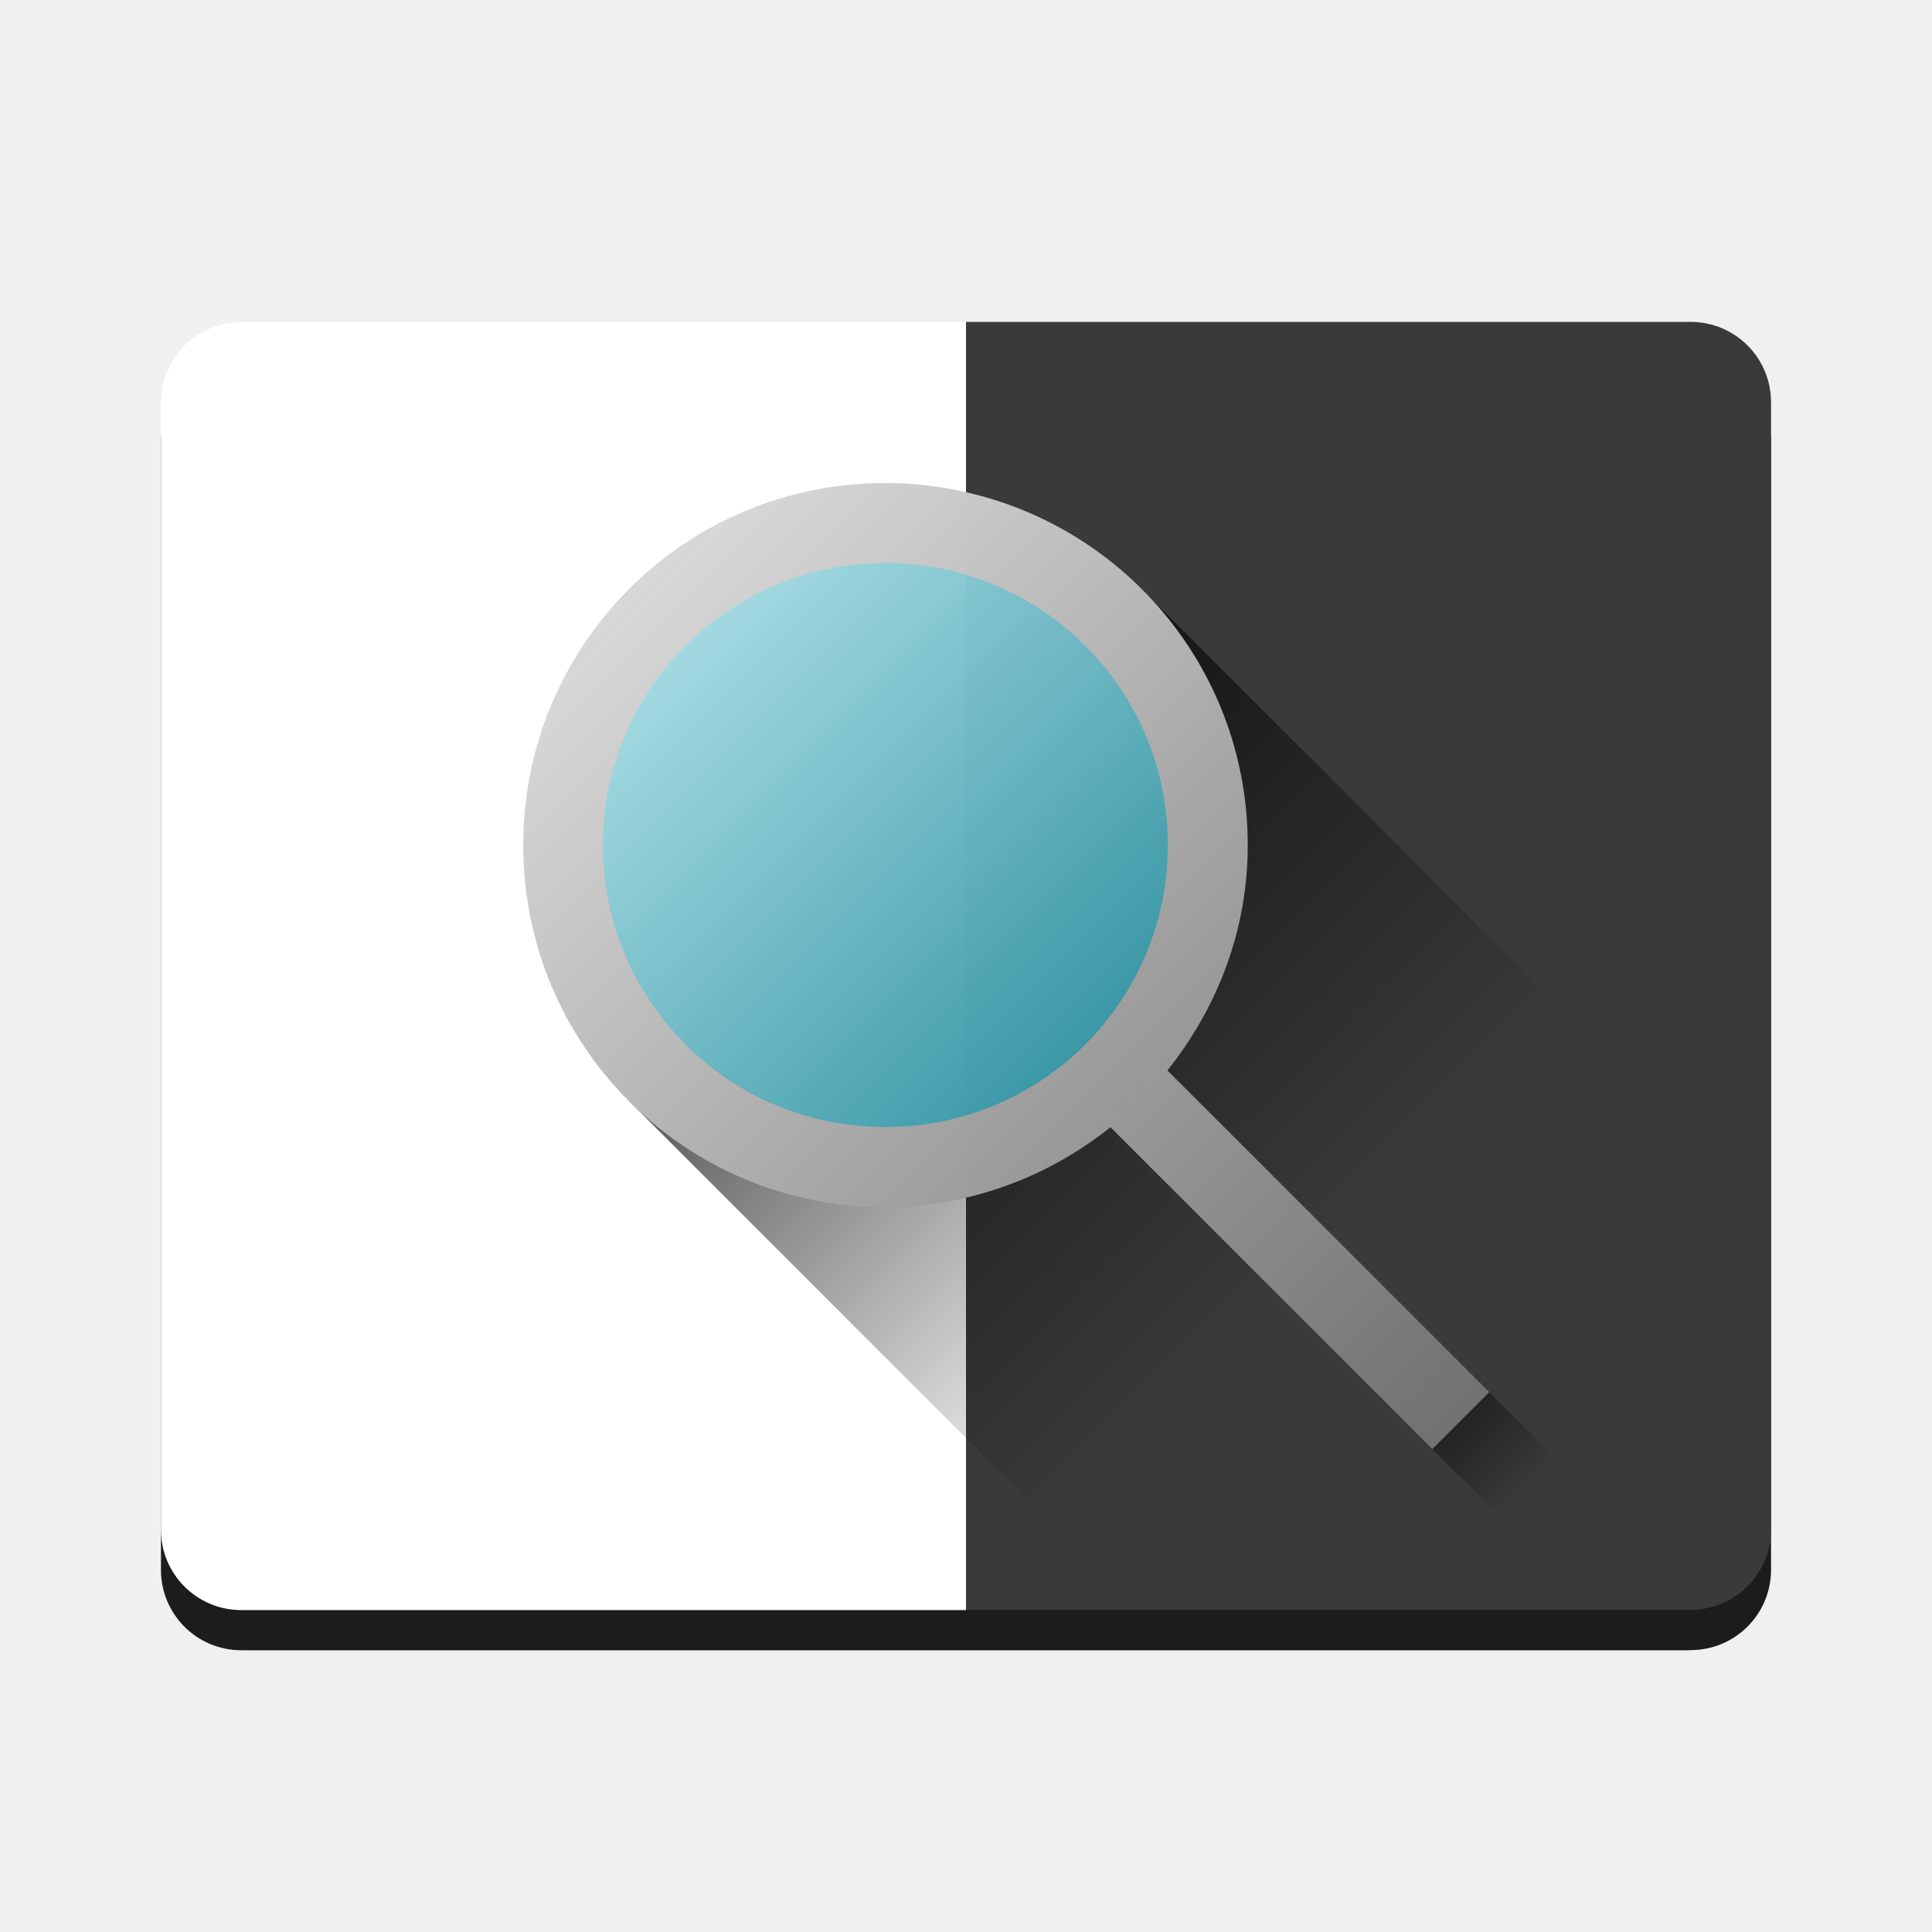
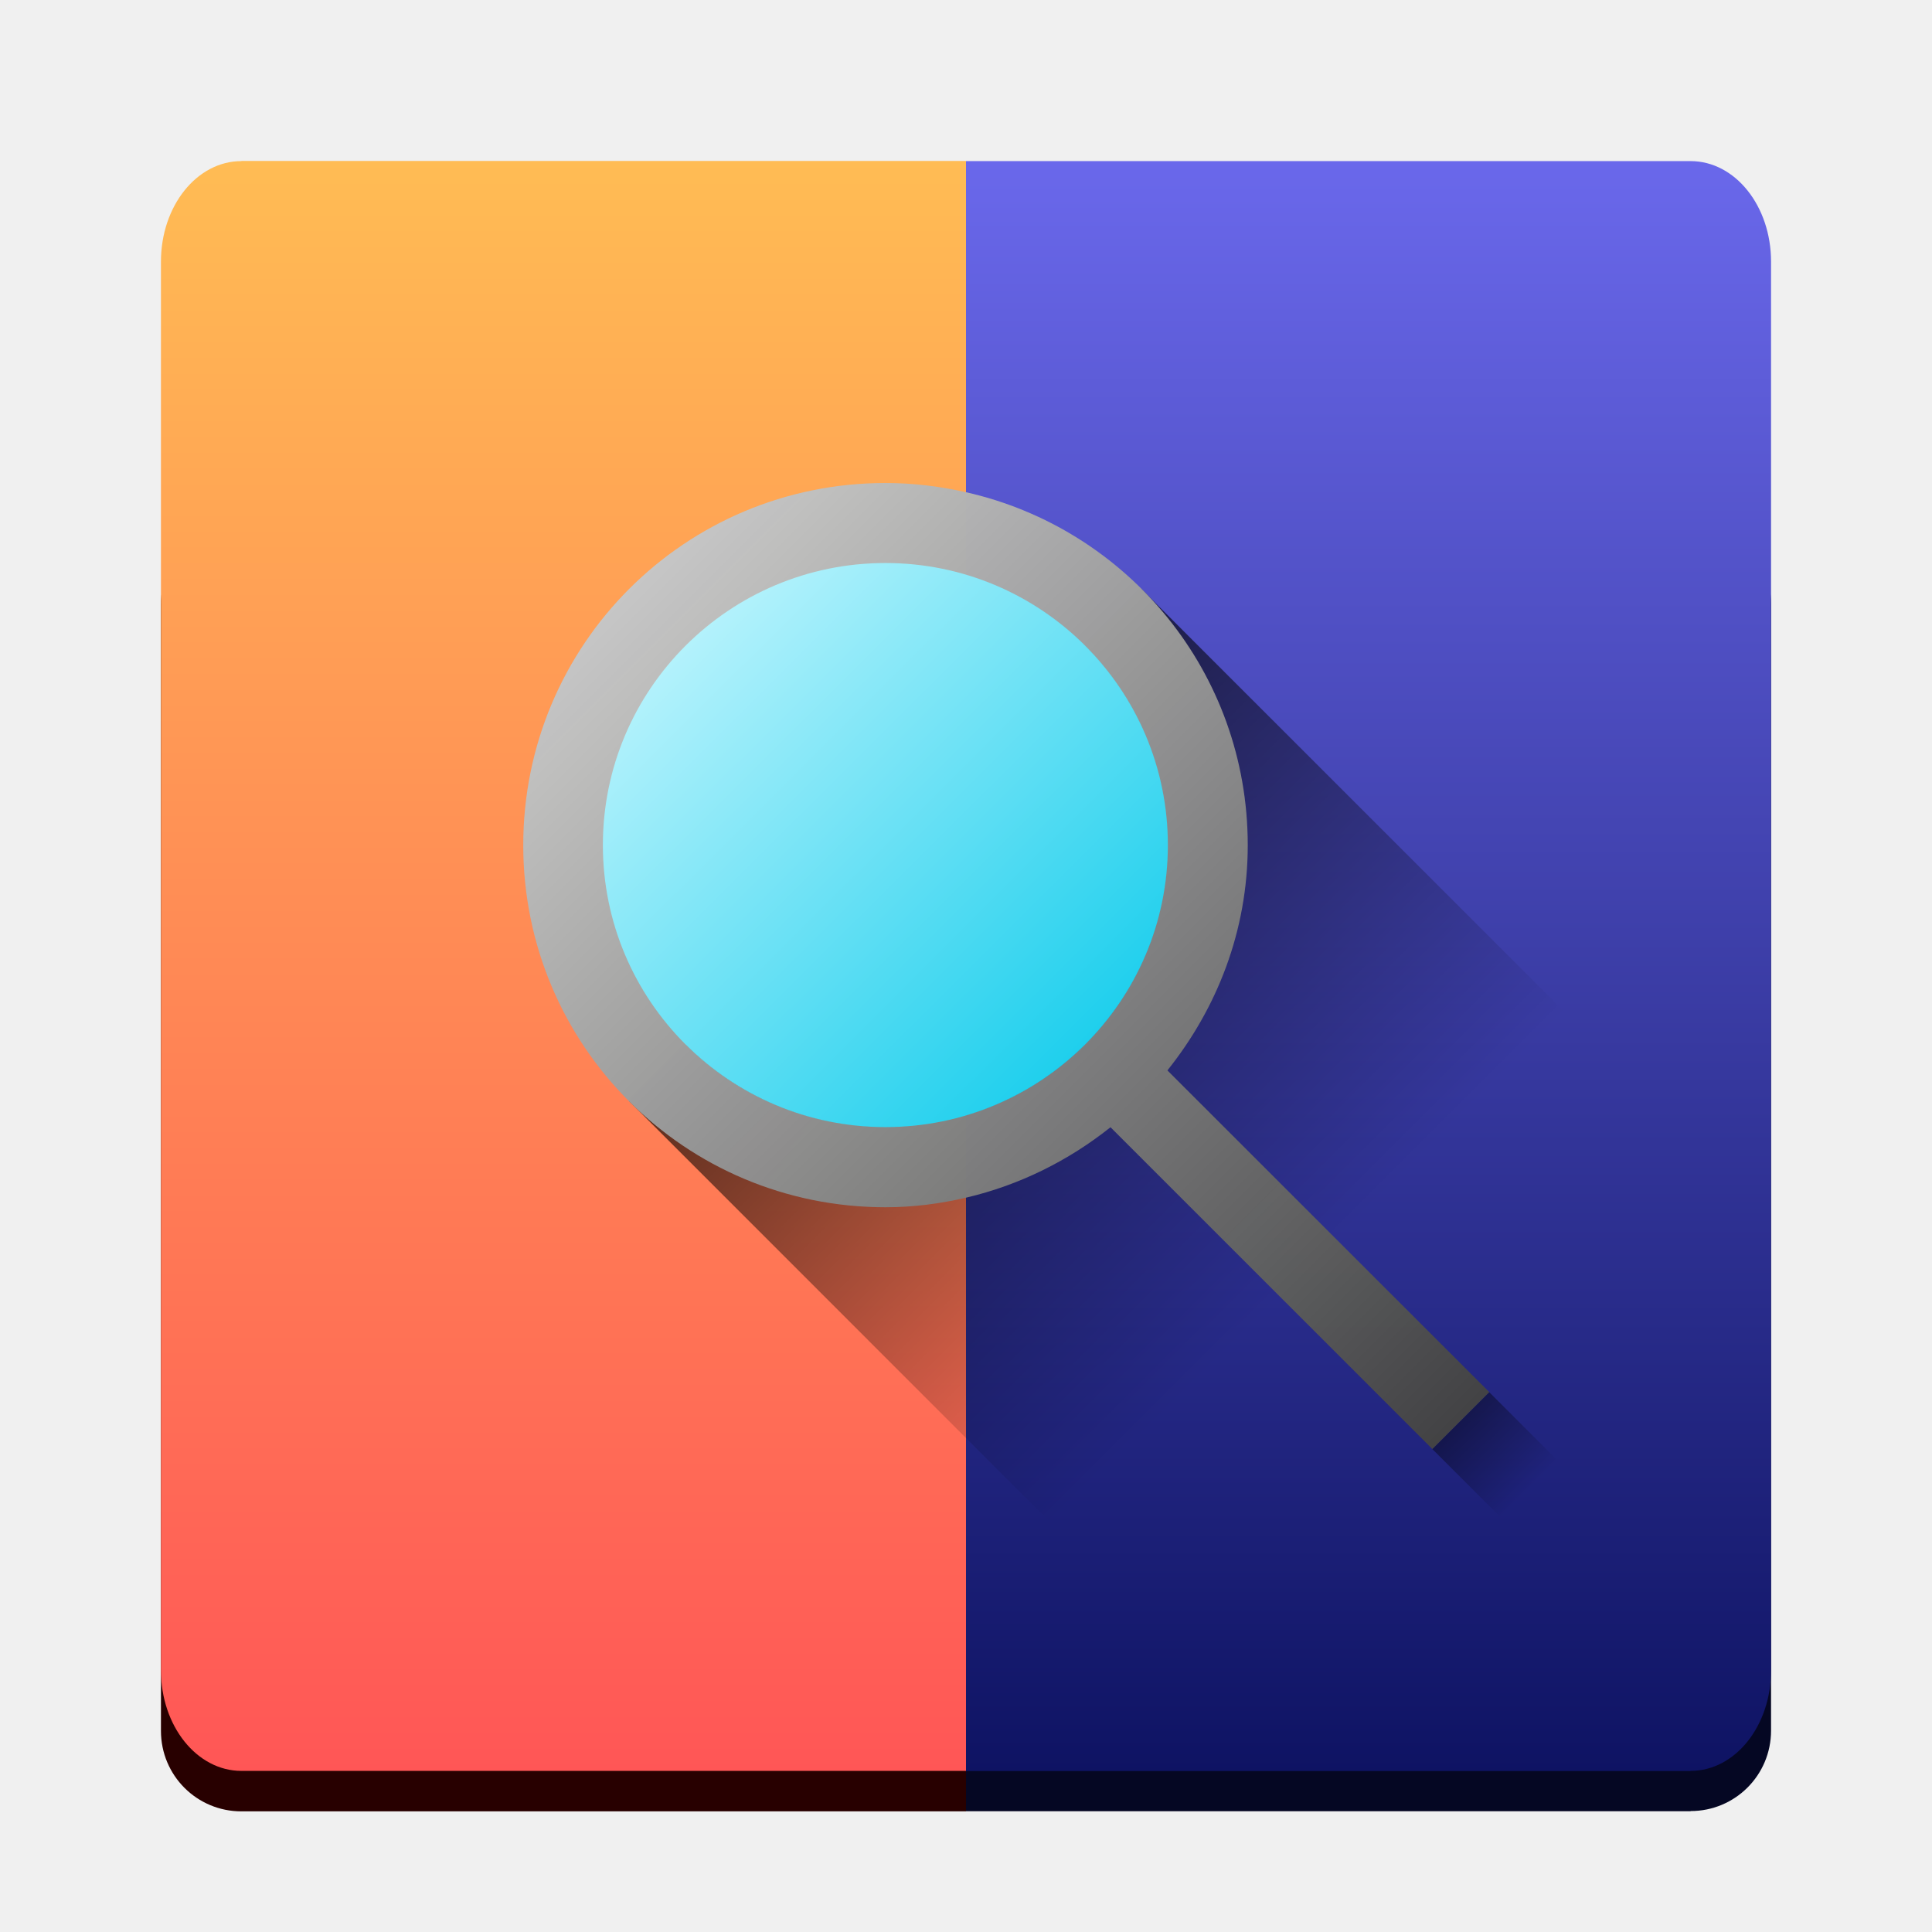
<svg xmlns="http://www.w3.org/2000/svg" xmlns:xlink="http://www.w3.org/1999/xlink" width="48" height="48" viewBox="0 0 12.7 12.7" version="1.1" id="svg8">
  <defs id="defs2">
+     <linearGradient id="linearGradient985-3">
+       <stop id="stop1002" offset="0" style="stop-color:#6a68eb;stop-opacity:1" />
+       <stop id="stop1004" offset="1" style="stop-color:#0e1363;stop-opacity:1" />
+     </linearGradient>
+     <linearGradient id="linearGradient985-3-6">
+       <stop style="stop-color:#ffbc54;stop-opacity:1" offset="0" id="stop981" />
+       <stop style="stop-color:#ff5656;stop-opacity:1" offset="1" id="stop983" />
+     </linearGradient>
+     <linearGradient id="linearGradient979">
+       <stop id="stop975" offset="0" style="stop-color:#d7d7d7;stop-opacity:1" />
+       <stop id="stop977" offset="1" style="stop-color:#3f3f3f;stop-opacity:0.987" />
+     </linearGradient>
    <linearGradient id="linearGradient1661">
      <stop id="stop2337" offset="0" style="stop-color:#000000;stop-opacity:0.467" />
      <stop id="stop2339" offset="1" style="stop-color:#000000;stop-opacity:0;" />
    </linearGradient>
    <linearGradient id="linearGradient2323">
-       <stop style="stop-color:#278c9c;stop-opacity:1" offset="0" id="stop2319" />
-       <stop style="stop-color:#b5e5ec;stop-opacity:0.973" offset="1" id="stop2321" />
+       <stop style="stop-color:#00c8ea;stop-opacity:1" offset="0" id="stop2319" />
+       <stop style="stop-color:#d2f9ff;stop-opacity:1" offset="1" id="stop2321" />
    </linearGradient>
    <linearGradient id="linearGradient2315">
-       <stop style="stop-color:#e5e5e5;stop-opacity:1" offset="0" id="stop2311" />
-       <stop style="stop-color:#6e6e6e;stop-opacity:0.984" offset="1" id="stop2313" />
-     </linearGradient>
-     <linearGradient id="linearGradient2295">
-       <stop id="stop2299" offset="0" style="stop-color:#d53535;stop-opacity:1" />
-       <stop id="stop2301" offset="1" style="stop-color:#000000;stop-opacity:0.982" />
+       <stop style="stop-color:#2c2c2c;stop-opacity:1" offset="0" id="stop2311" />
+       <stop style="stop-color:#ffffff;stop-opacity:0.984" offset="1" id="stop2313" />
    </linearGradient>
    <linearGradient id="linearGradient1661-0">
      <stop style="stop-color:#000000;stop-opacity:1;" offset="0" id="stop1657" />
      <stop style="stop-color:#000000;stop-opacity:0;" offset="1" id="stop1659" />
    </linearGradient>
    <linearGradient xlink:href="#linearGradient1661-0" id="linearGradient1663" x1="4.366" y1="4.101" x2="8.599" y2="8.334" gradientUnits="userSpaceOnUse" gradientTransform="scale(3.779528)" />
-     <linearGradient xlink:href="#linearGradient2295" id="linearGradient2304" gradientUnits="userSpaceOnUse" x1="9.79" y1="9.525" x2="3.44" y2="3.175" />
-     <linearGradient xlink:href="#linearGradient2315" id="linearGradient2306" gradientUnits="userSpaceOnUse" x1="13" y1="12" x2="37" y2="36" />
+     <linearGradient xlink:href="#linearGradient2315" id="linearGradient2304" gradientUnits="userSpaceOnUse" x1="9.79" y1="9.525" x2="3.44" y2="3.175" />
+     <linearGradient xlink:href="#linearGradient979" id="linearGradient2306" gradientUnits="userSpaceOnUse" x1="13" y1="12" x2="37" y2="36" />
    <linearGradient xlink:href="#linearGradient2323" id="linearGradient2325" x1="7.673" y1="7.408" x2="3.969" y2="3.704" gradientUnits="userSpaceOnUse" gradientTransform="matrix(1.002722,0,0,1.000797,-0.01670799,-0.00590588)" />
    <linearGradient xlink:href="#linearGradient1661" id="linearGradient2335" x1="9.525" y1="9.26" x2="10.054" y2="9.79" gradientUnits="userSpaceOnUse" />
+     <linearGradient xlink:href="#linearGradient985-3-6" id="linearGradient987" x1="3.704" y1="286.417" x2="3.704" y2="294.883" gradientUnits="userSpaceOnUse" gradientTransform="matrix(1,0,0,1.250002,0,-356.9631)" />
+     <linearGradient xlink:href="#linearGradient985-3" id="linearGradient995" x1="8.731" y1="286.417" x2="8.731" y2="294.883" gradientUnits="userSpaceOnUse" gradientTransform="matrix(1,0,0,1.250001,1.3e-6,-356.9628)" />
  </defs>
  <g id="layer1" transform="translate(0,-284.3)" style="display:inline">
-     <path style="fill:#1c1c1c;fill-opacity:1;stroke:none;stroke-width:0.001;stroke-miterlimit:4;stroke-dasharray:none;stroke-opacity:1" d="m 1.587,286.681 c 0.794,-10e-6 1.588,-10e-6 4.763,-10e-6 0,1.323 0,6.35 0,8.467 l -4.763,1e-5 c -0.293,0 -0.529,-0.236 -0.529,-0.529 v -7.408 c 0,-0.293 0.236,-0.529 0.529,-0.529 z" id="rect836-35" />
-     <path style="fill:#1c1c1c;fill-opacity:1;stroke:none;stroke-width:0.001;stroke-miterlimit:4;stroke-dasharray:none;stroke-opacity:1" d="m 11.113,295.148 c -0.794,1e-5 -1.588,1e-5 -4.763,1e-5 0,-1.323 0,-6.35 0,-8.467 l 4.763,-10e-6 c 0.293,0 0.529,0.236 0.529,0.529 v 7.408 c 0,0.293 -0.236,0.529 -0.529,0.529 z" id="rect836-3-6" />
+     <path style="fill:#280000;fill-opacity:1;stroke:none;stroke-width:0.001;stroke-miterlimit:4;stroke-dasharray:none;stroke-opacity:1" d="m 1.587,287.74 c 0.794,-10e-6 1.588,-10e-6 4.763,-10e-6 0,1.323 0,6.35 0,8.467 l -4.763,10e-6 c -0.293,0 -0.529,-0.236 -0.529,-0.529 v -7.408 c 0,-0.293 0.236,-0.529 0.529,-0.529 z" id="rect836-35" />
+     <path style="fill:#050723;fill-opacity:1;stroke:none;stroke-width:0.001;stroke-miterlimit:4;stroke-dasharray:none;stroke-opacity:1" d="m 11.113,296.206 c -0.794,1e-5 -1.588,1e-5 -4.763,1e-5 0,-1.323 0,-6.35 0,-8.467 l 4.763,-1e-5 c 0.293,0 0.529,0.236 0.529,0.529 v 7.408 c 0,0.293 -0.236,0.529 -0.529,0.529 z" id="rect836-3-6" />
  </g>
  <g id="layer2" style="display:inline">
    <path style="color:#232629;fill:currentColor;fill-opacity:1;stroke:none;stroke-width:0.529" d="m 5.821,3.175 c -1.319,0 -2.381,1.063 -2.381,2.38 0,1.319 1.064,2.38 2.381,2.38 0.563,0 1.072,-0.202 1.479,-0.526 L 9.415,9.525 9.79,9.151 7.674,7.036 C 8,6.629 8.202,6.119 8.202,5.555 8.202,4.237 7.138,3.175 5.821,3.175 Z m 0,0.529 c 1.026,0 1.852,0.826 1.852,1.851 0,1.026 -0.826,1.851 -1.852,1.851 -1.026,0 -1.852,-0.826 -1.852,-1.851 0,-1.026 0.826,-1.851 1.852,-1.851 z" class="ColorScheme-Text" id="path1011-2" />
-     <path transform="translate(0,-284.3)" style="display:inline;fill:#ffffff;fill-opacity:1;stroke:none;stroke-width:0.001;stroke-miterlimit:4;stroke-dasharray:none;stroke-opacity:1" d="m 1.587,286.417 c 0.794,-10e-6 1.588,-10e-6 4.763,-10e-6 0,1.323 0,6.35 0,8.467 l -4.763,1e-5 c -0.293,0 -0.529,-0.236 -0.529,-0.529 v -7.408 c 0,-0.293 0.236,-0.529 0.529,-0.529 z" id="rect836" />
-     <path transform="translate(0,-284.3)" style="display:inline;fill:#3a3a3a;fill-opacity:1;stroke:none;stroke-width:0.001;stroke-miterlimit:4;stroke-dasharray:none;stroke-opacity:1" d="m 11.113,294.883 c -0.794,1e-5 -1.588,1e-5 -4.763,1e-5 0,-1.323 0,-6.35 0,-8.467 l 4.763,-10e-6 c 0.293,0 0.529,0.236 0.529,0.529 v 7.408 c 0,0.293 -0.236,0.529 -0.529,0.529 z" id="rect836-3" />
-     <path style="fill:url(#linearGradient1663);fill-opacity:1;stroke:none;stroke-width:1px;stroke-linecap:butt;stroke-linejoin:miter;stroke-opacity:1" d="M 28.363 14.637 L 26.947 16.053 A 7 7 0 0 1 29 21 A 7 7 0 0 1 22 28 A 7 7 0 0 1 17.053 25.947 L 15.637 27.363 L 28.271 40 L 42.5 40 L 42.5 28.771 L 28.363 14.637 z " transform="scale(0.2645833)" id="path1655" />
+     <path style="display:inline;fill:url(#linearGradient987);fill-opacity:1;stroke:none;stroke-width:0.001;stroke-miterlimit:4;stroke-dasharray:none;stroke-opacity:1" d="M 1.587,1.058 C 2.381,1.058 3.175,1.058 6.35,1.058 c 0,1.654 0,7.938 0,10.583 l -4.763,1.2e-5 c -0.293,0 -0.529,-0.295 -0.529,-0.661 V 1.72 c 0,-0.366 0.236,-0.661 0.529,-0.661 z" id="rect836" />
+     <path style="display:inline;fill:url(#linearGradient995);fill-opacity:1;stroke:none;stroke-width:0.001;stroke-miterlimit:4;stroke-dasharray:none;stroke-opacity:1" d="m 11.113,11.642 c -0.794,1.2e-5 -1.588,1.2e-5 -4.763,1.2e-5 0,-1.654 0,-7.938 0,-10.583 l 4.763,-1.24e-5 c 0.293,0 0.529,0.295 0.529,0.661 v 9.26 c 0,0.366 -0.236,0.661 -0.529,0.661 z" id="rect836-3" />
    <ellipse style="fill:#ff0000;fill-rule:evenodd;stroke-width:0.265" id="path1667" cx="5.821" cy="3.704" rx="1.852" ry="8.9999993e-08" />
-     <path style="fill:url(#linearGradient2335);stroke:none;stroke-width:0.265px;stroke-linecap:butt;stroke-linejoin:miter;stroke-opacity:1;fill-opacity:1" d="m 9.415,9.525 0.374,-0.374 1.38,1.38 -0.748,-4e-5 z" id="path2327" />
  </g>
-   <g id="layer3" style="display:inline" />
+   <g id="layer3" style="display:inline">
+     <path style="display:inline;fill:url(#linearGradient1663);fill-opacity:1;stroke:none;stroke-width:1px;stroke-linecap:butt;stroke-linejoin:miter;stroke-opacity:1" d="m 28.363,14.637 -1.416,1.416 A 7,7 0 0 1 29,21 7,7 0 0 1 22,28 7,7 0 0 1 17.053,25.947 L 15.637,27.363 28.271,40 H 42.5 V 28.771 Z" id="path1655" transform="scale(0.2645833)" />
+     <path style="display:inline;fill:url(#linearGradient2335);fill-opacity:1;stroke:none;stroke-width:0.265px;stroke-linecap:butt;stroke-linejoin:miter;stroke-opacity:1" d="m 9.415,9.525 0.374,-0.374 1.38,1.38 -0.748,-4e-5 z" id="path2327" />
+   </g>
  <g id="layer5" style="display:inline">
    <g style="display:inline;fill:url(#linearGradient2304);fill-opacity:1" id="g1638">
-       <path style="color:#232629;display:inline;fill:url(#linearGradient2306);fill-opacity:1;stroke:none;stroke-width:2" d="M 22 12 C 17.014 12 13 16.02 13 20.998 C 13 25.982 17.02 29.994 22 29.994 C 22.691 29.994 23.358 29.906 24 29.756 C 25.335 29.443 26.552 28.833 27.59 28.006 L 35.586 36 L 37 34.586 L 29.004 26.594 C 30.235 25.055 31 23.128 31 20.998 C 31 16.703 28.012 13.135 24 12.229 C 23.356 12.083 22.689 12 22 12 z M 22 14 C 22.696 14 23.366 14.104 24 14.291 C 26.897 15.148 29 17.817 29 20.998 C 29 24.179 26.897 26.846 24 27.703 C 23.366 27.891 22.696 27.994 22 27.994 C 18.122 27.994 15 24.875 15 20.998 C 15 17.121 18.122 14 22 14 z " transform="scale(0.2645833)" id="path1011-2-9" />
+       <path style="color:#232629;display:inline;fill:url(#linearGradient2306);fill-opacity:1;stroke:none;stroke-width:2" d="m 22,12 c -4.986,0 -9,4.02 -9,8.998 0,4.984 4.02,8.996 9,8.996 0.691,0 1.358,-0.088 2,-0.238 1.335,-0.313 2.552,-0.923 3.59,-1.75 L 35.586,36 37,34.586 29.004,26.594 C 30.235,25.055 31,23.128 31,20.998 31,16.703 28.012,13.135 24,12.229 23.356,12.083 22.689,12 22,12 Z m 0,2 c 0.696,0 1.366,0.104 2,0.291 2.897,0.857 5,3.526 5,6.707 0,3.181 -2.103,5.848 -5,6.705 -0.634,0.187 -1.304,0.291 -2,0.291 -3.878,0 -7,-3.119 -7,-6.996 C 15,17.121 18.122,14 22,14 Z" transform="scale(0.2645833)" id="path1011-2-9" />
      <ellipse style="fill:url(#linearGradient2325);fill-opacity:1;fill-rule:evenodd;stroke-width:1.237" id="path2317" cx="5.82" cy="5.555" rx="1.857" ry="1.854" />
    </g>
  </g>
</svg>
